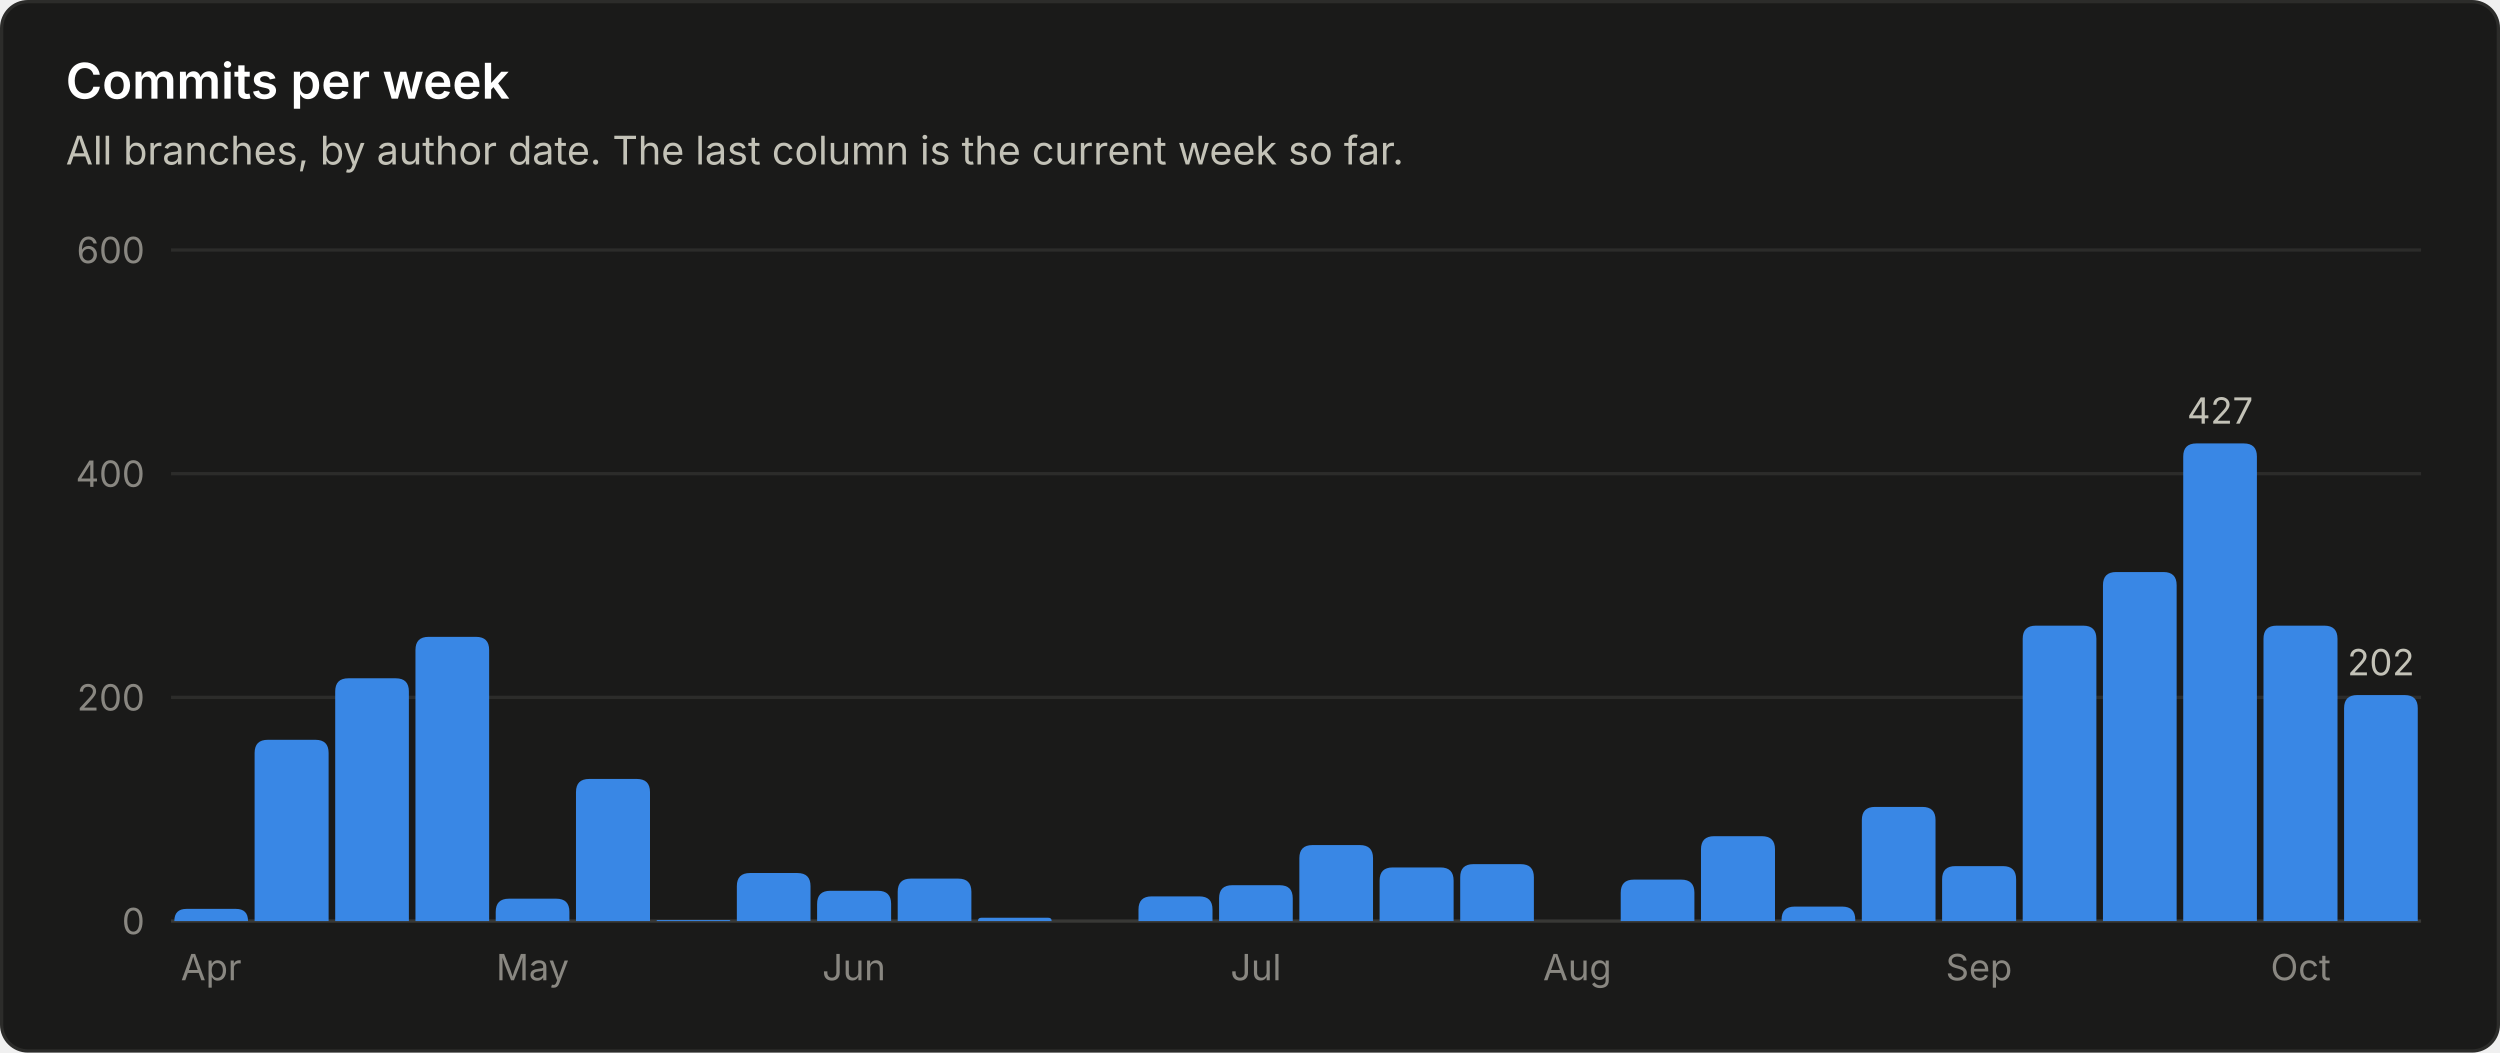
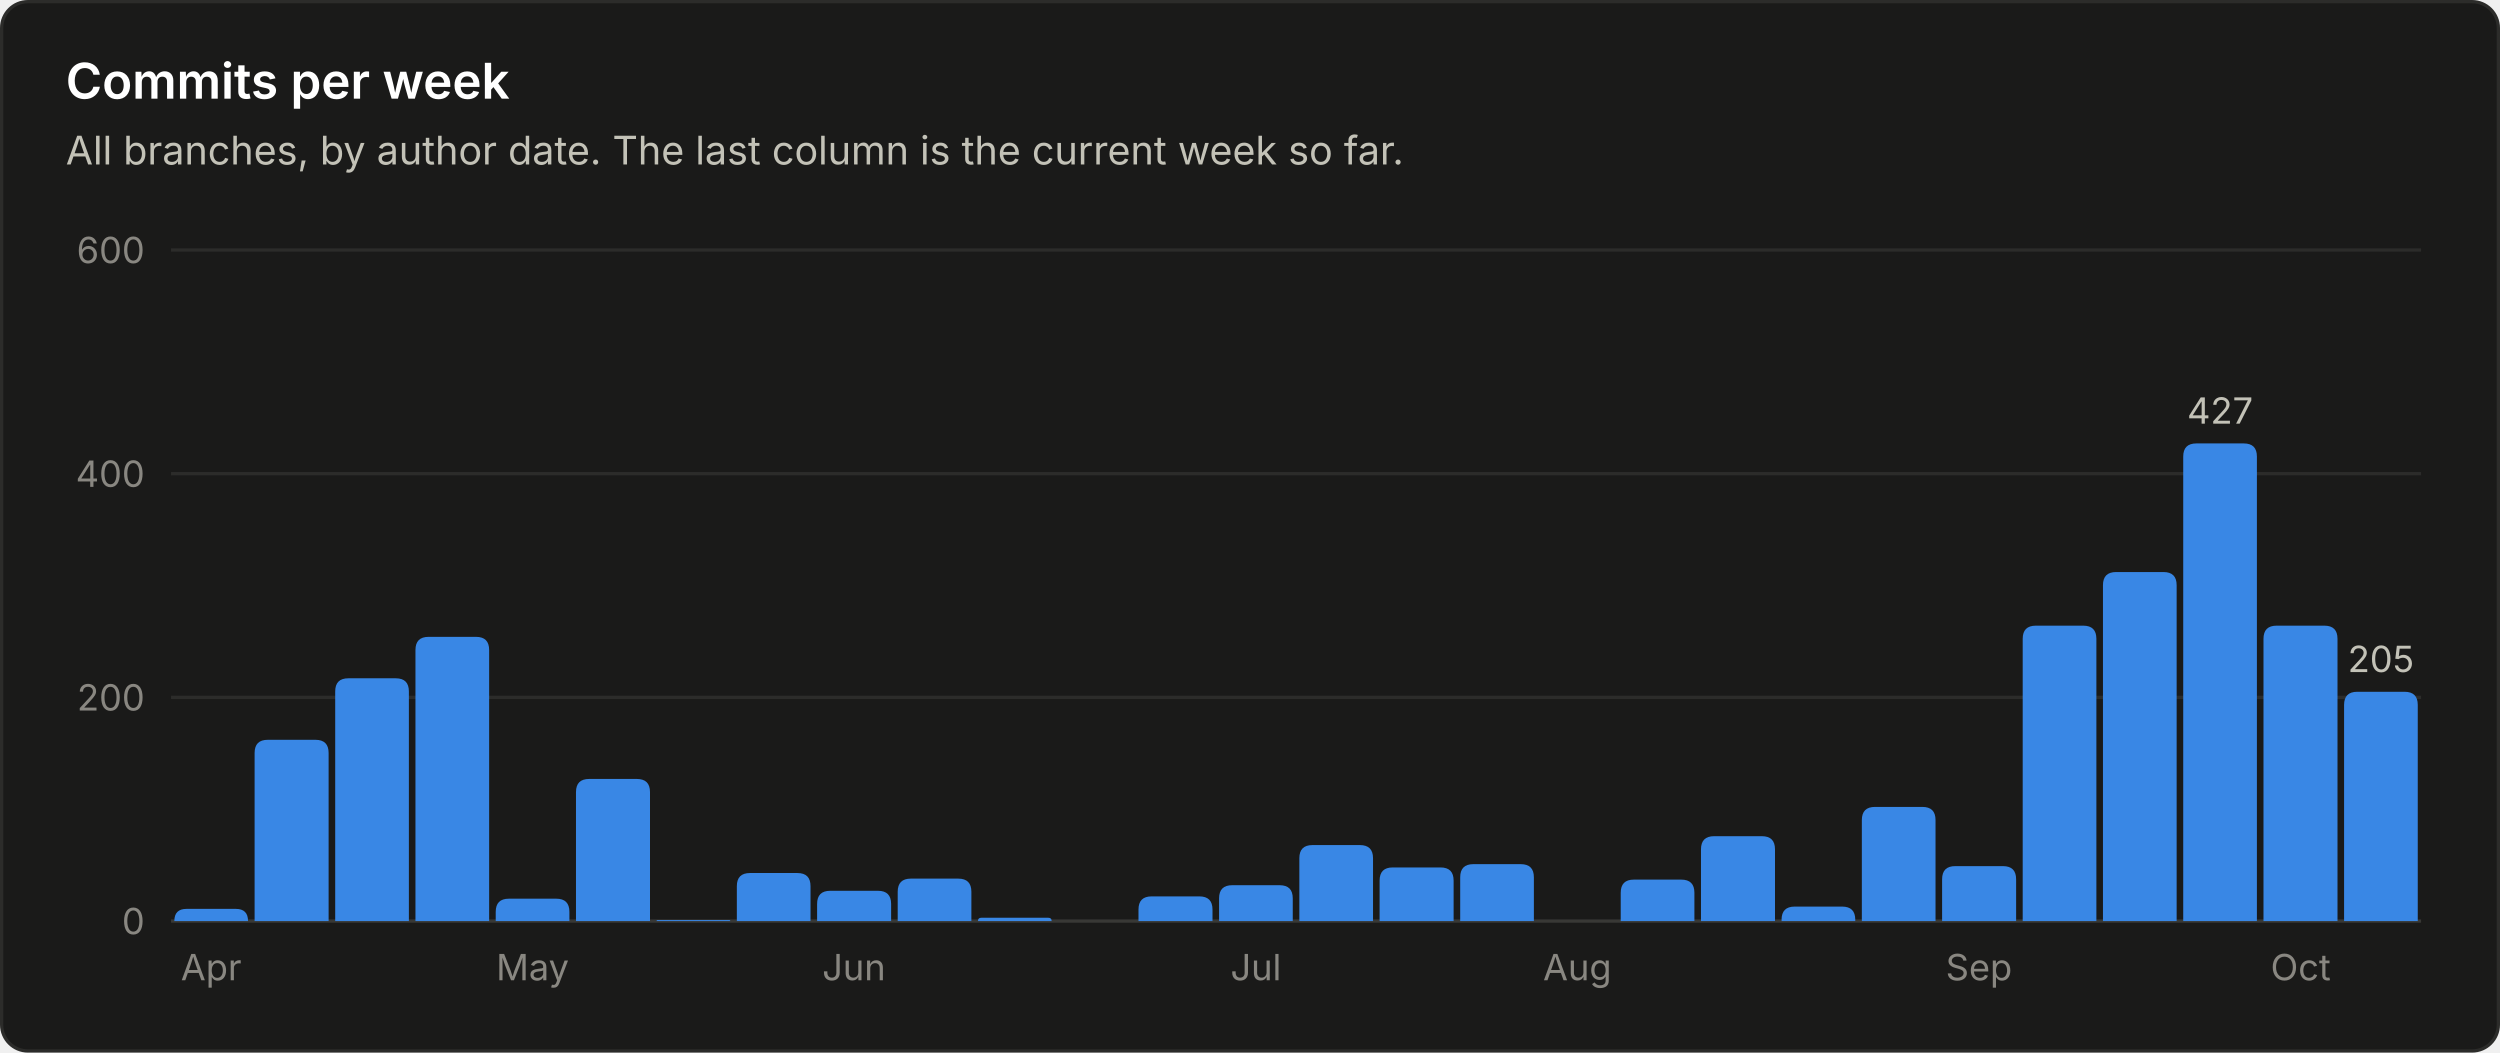
<svg xmlns="http://www.w3.org/2000/svg" viewBox="0 0 760 320" width="760" height="320" role="img" font-family="system-ui, -apple-system, 'Segoe UI', sans-serif">
  <rect x="0.5" y="0.5" width="759" height="319" rx="8" fill="#1a1a19" stroke="#2c2c2a" />
  <text x="20.0" y="30.0" fill="#ffffff" font-size="15" font-weight="600" text-anchor="start">Commits per week</text>
  <text x="20.0" y="50.0" fill="#c3c2b7" font-size="12" font-weight="400" text-anchor="start">All branches, by author date. The last column is the current week so far.</text>
  <line x1="52" y1="280.0" x2="736" y2="280.0" stroke="#383835" stroke-width="1" />
  <text x="44.0" y="284.0" fill="#898781" font-size="11" font-weight="400" text-anchor="end">0</text>
  <line x1="52" y1="212.0" x2="736" y2="212.0" stroke="#2c2c2a" stroke-width="1" />
  <text x="44.0" y="216.0" fill="#898781" font-size="11" font-weight="400" text-anchor="end">200</text>
  <line x1="52" y1="144.0" x2="736" y2="144.0" stroke="#2c2c2a" stroke-width="1" />
  <text x="44.0" y="148.0" fill="#898781" font-size="11" font-weight="400" text-anchor="end">400</text>
  <line x1="52" y1="76.0" x2="736" y2="76.0" stroke="#2c2c2a" stroke-width="1" />
  <text x="44.0" y="80.0" fill="#898781" font-size="11" font-weight="400" text-anchor="end">600</text>
  <path d="M53.0 280.0 V280.0 Q53.0 276.3 56.7 276.3 H71.7 Q75.4 276.3 75.4 280.0 V280.0 Z" fill="#3987e5" />
  <text x="64.2" y="298.0" fill="#898781" font-size="11" font-weight="400" text-anchor="middle">Apr</text>
  <path d="M77.4 280.0 V228.9 Q77.4 224.9 81.4 224.9 H95.9 Q99.9 224.9 99.9 228.9 V280.0 Z" fill="#3987e5" />
  <path d="M101.9 280.0 V210.2 Q101.9 206.2 105.9 206.2 H120.3 Q124.3 206.2 124.3 210.2 V280.0 Z" fill="#3987e5" />
  <path d="M126.3 280.0 V197.6 Q126.3 193.6 130.3 193.6 H144.7 Q148.7 193.6 148.7 197.6 V280.0 Z" fill="#3987e5" />
  <path d="M150.7 280.0 V277.2 Q150.7 273.2 154.7 273.2 H169.1 Q173.1 273.2 173.1 277.2 V280.0 Z" fill="#3987e5" />
  <text x="161.9" y="298.0" fill="#898781" font-size="11" font-weight="400" text-anchor="middle">May</text>
  <path d="M175.1 280.0 V240.8 Q175.1 236.8 179.1 236.8 H193.6 Q197.6 236.8 197.6 240.8 V280.0 Z" fill="#3987e5" />
  <path d="M199.6 280.0 V280.0 Q199.6 279.7 199.9 279.7 H221.7 Q222.0 279.7 222.0 280.0 V280.0 Z" fill="#3987e5" />
  <path d="M224.0 280.0 V269.4 Q224.0 265.4 228.0 265.4 H242.4 Q246.4 265.4 246.4 269.4 V280.0 Z" fill="#3987e5" />
  <path d="M248.4 280.0 V274.8 Q248.4 270.8 252.4 270.8 H266.9 Q270.9 270.8 270.9 274.8 V280.0 Z" fill="#3987e5" />
  <text x="259.6" y="298.0" fill="#898781" font-size="11" font-weight="400" text-anchor="middle">Jun</text>
  <path d="M272.9 280.0 V271.1 Q272.9 267.1 276.9 267.1 H291.3 Q295.3 267.1 295.3 271.1 V280.0 Z" fill="#3987e5" />
  <path d="M297.3 280.0 V280.0 Q297.3 279.0 298.3 279.0 H318.7 Q319.7 279.0 319.7 280.0 V280.0 Z" fill="#3987e5" />
  <path d="M346.1 280.0 V276.5 Q346.1 272.5 350.1 272.5 H364.6 Q368.6 272.5 368.6 276.5 V280.0 Z" fill="#3987e5" />
  <path d="M370.6 280.0 V273.1 Q370.6 269.1 374.6 269.1 H389.0 Q393.0 269.1 393.0 273.1 V280.0 Z" fill="#3987e5" />
  <text x="381.8" y="298.0" fill="#898781" font-size="11" font-weight="400" text-anchor="middle">Jul</text>
  <path d="M395.0 280.0 V260.9 Q395.0 256.9 399.0 256.9 H413.4 Q417.4 256.9 417.4 260.9 V280.0 Z" fill="#3987e5" />
  <path d="M419.4 280.0 V267.7 Q419.4 263.7 423.4 263.7 H437.9 Q441.9 263.7 441.9 267.7 V280.0 Z" fill="#3987e5" />
  <path d="M443.9 280.0 V266.7 Q443.9 262.7 447.9 262.7 H462.3 Q466.3 262.7 466.3 266.7 V280.0 Z" fill="#3987e5" />
  <text x="479.5" y="298.0" fill="#898781" font-size="11" font-weight="400" text-anchor="middle">Aug</text>
  <path d="M492.7 280.0 V271.4 Q492.7 267.4 496.7 267.4 H511.1 Q515.1 267.4 515.1 271.4 V280.0 Z" fill="#3987e5" />
  <path d="M517.1 280.0 V258.2 Q517.1 254.2 521.1 254.2 H535.6 Q539.6 254.2 539.6 258.2 V280.0 Z" fill="#3987e5" />
  <path d="M541.6 280.0 V279.6 Q541.6 275.6 545.6 275.6 H560.0 Q564.0 275.6 564.0 279.6 V280.0 Z" fill="#3987e5" />
  <path d="M566.0 280.0 V249.3 Q566.0 245.3 570.0 245.3 H584.4 Q588.4 245.3 588.4 249.3 V280.0 Z" fill="#3987e5" />
  <path d="M590.4 280.0 V267.3 Q590.4 263.3 594.4 263.3 H608.9 Q612.9 263.3 612.9 267.3 V280.0 Z" fill="#3987e5" />
  <text x="601.6" y="298.0" fill="#898781" font-size="11" font-weight="400" text-anchor="middle">Sep</text>
  <path d="M614.9 280.0 V194.2 Q614.9 190.2 618.9 190.2 H633.3 Q637.3 190.2 637.3 194.2 V280.0 Z" fill="#3987e5" />
  <path d="M639.3 280.0 V177.9 Q639.3 173.9 643.3 173.9 H657.7 Q661.7 173.9 661.7 177.9 V280.0 Z" fill="#3987e5" />
  <path d="M663.7 280.0 V138.8 Q663.7 134.8 667.7 134.8 H682.1 Q686.1 134.8 686.1 138.8 V280.0 Z" fill="#3987e5" />
  <text x="674.9" y="128.8" fill="#c3c2b7" font-size="11" font-weight="400" text-anchor="middle">427</text>
  <path d="M688.1 280.0 V194.2 Q688.1 190.2 692.1 190.2 H706.6 Q710.6 190.2 710.6 194.2 V280.0 Z" fill="#3987e5" />
  <text x="699.4" y="298.0" fill="#898781" font-size="11" font-weight="400" text-anchor="middle">Oct</text>
-   <path d="M712.6 280.0 V215.3 Q712.6 211.3 716.6 211.3 H731.0 Q735.0 211.3 735.0 215.3 V280.0 Z" fill="#3987e5" />
-   <text x="723.8" y="205.3" fill="#c3c2b7" font-size="11" font-weight="400" text-anchor="middle">202</text>
+   <path d="M712.6 280.0 V214.3 Q712.6 210.3 716.6 210.3 H731.0 Q735.0 210.3 735.0 214.3 V280.0 Z" fill="#3987e5" />
+   <text x="723.8" y="204.3" fill="#c3c2b7" font-size="11" font-weight="400" text-anchor="middle">205</text>
</svg>
